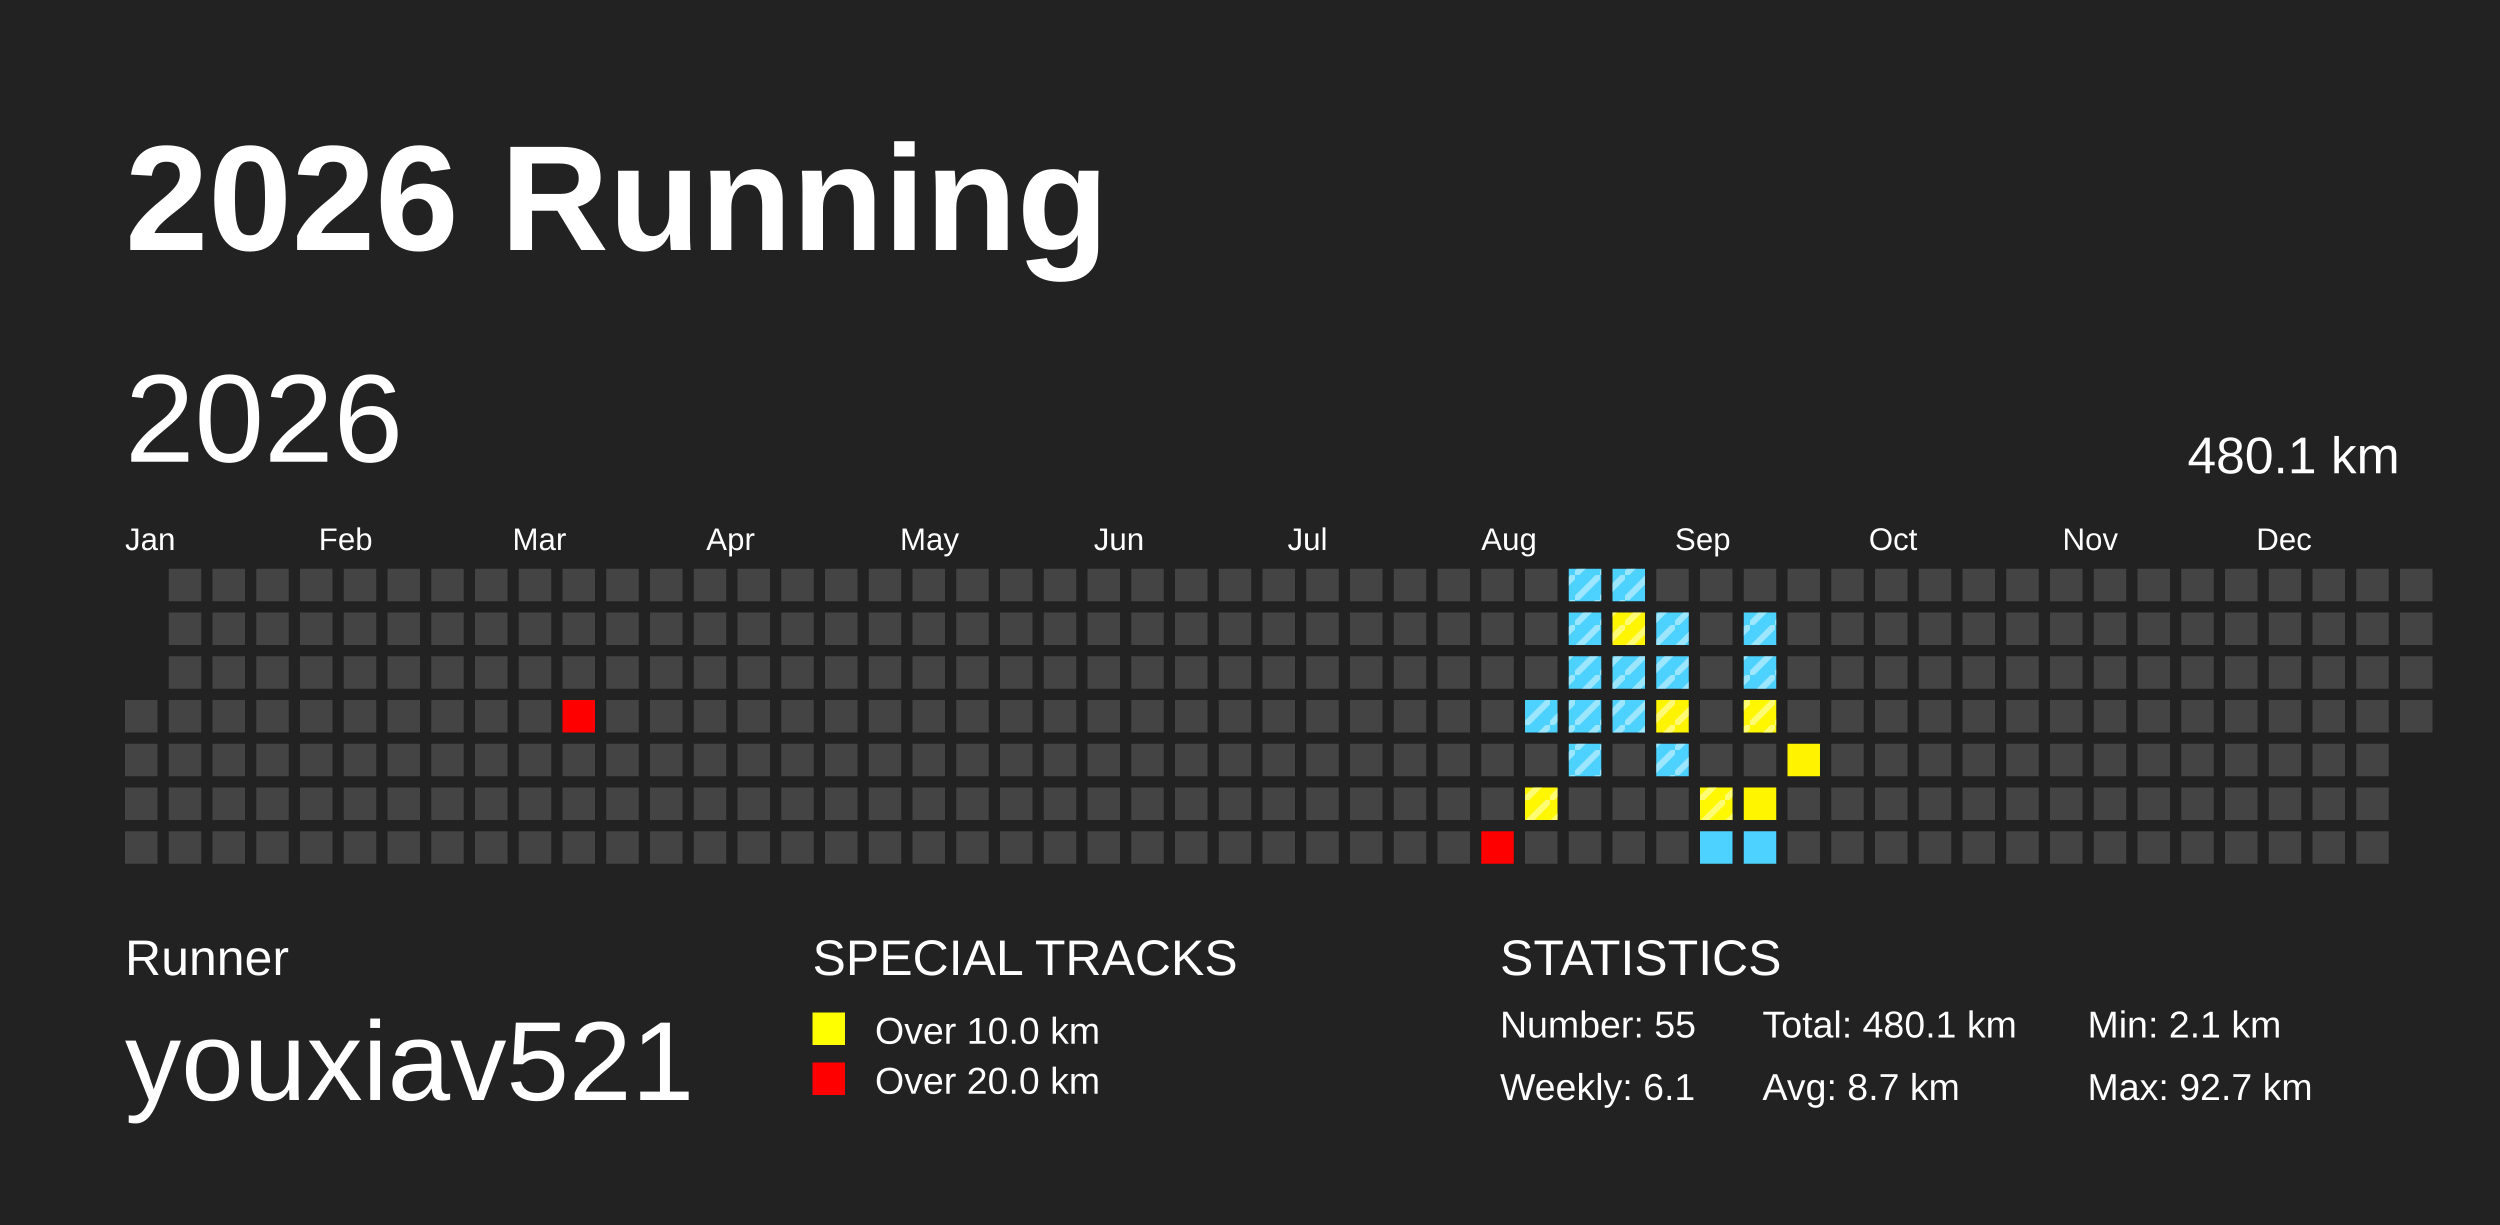
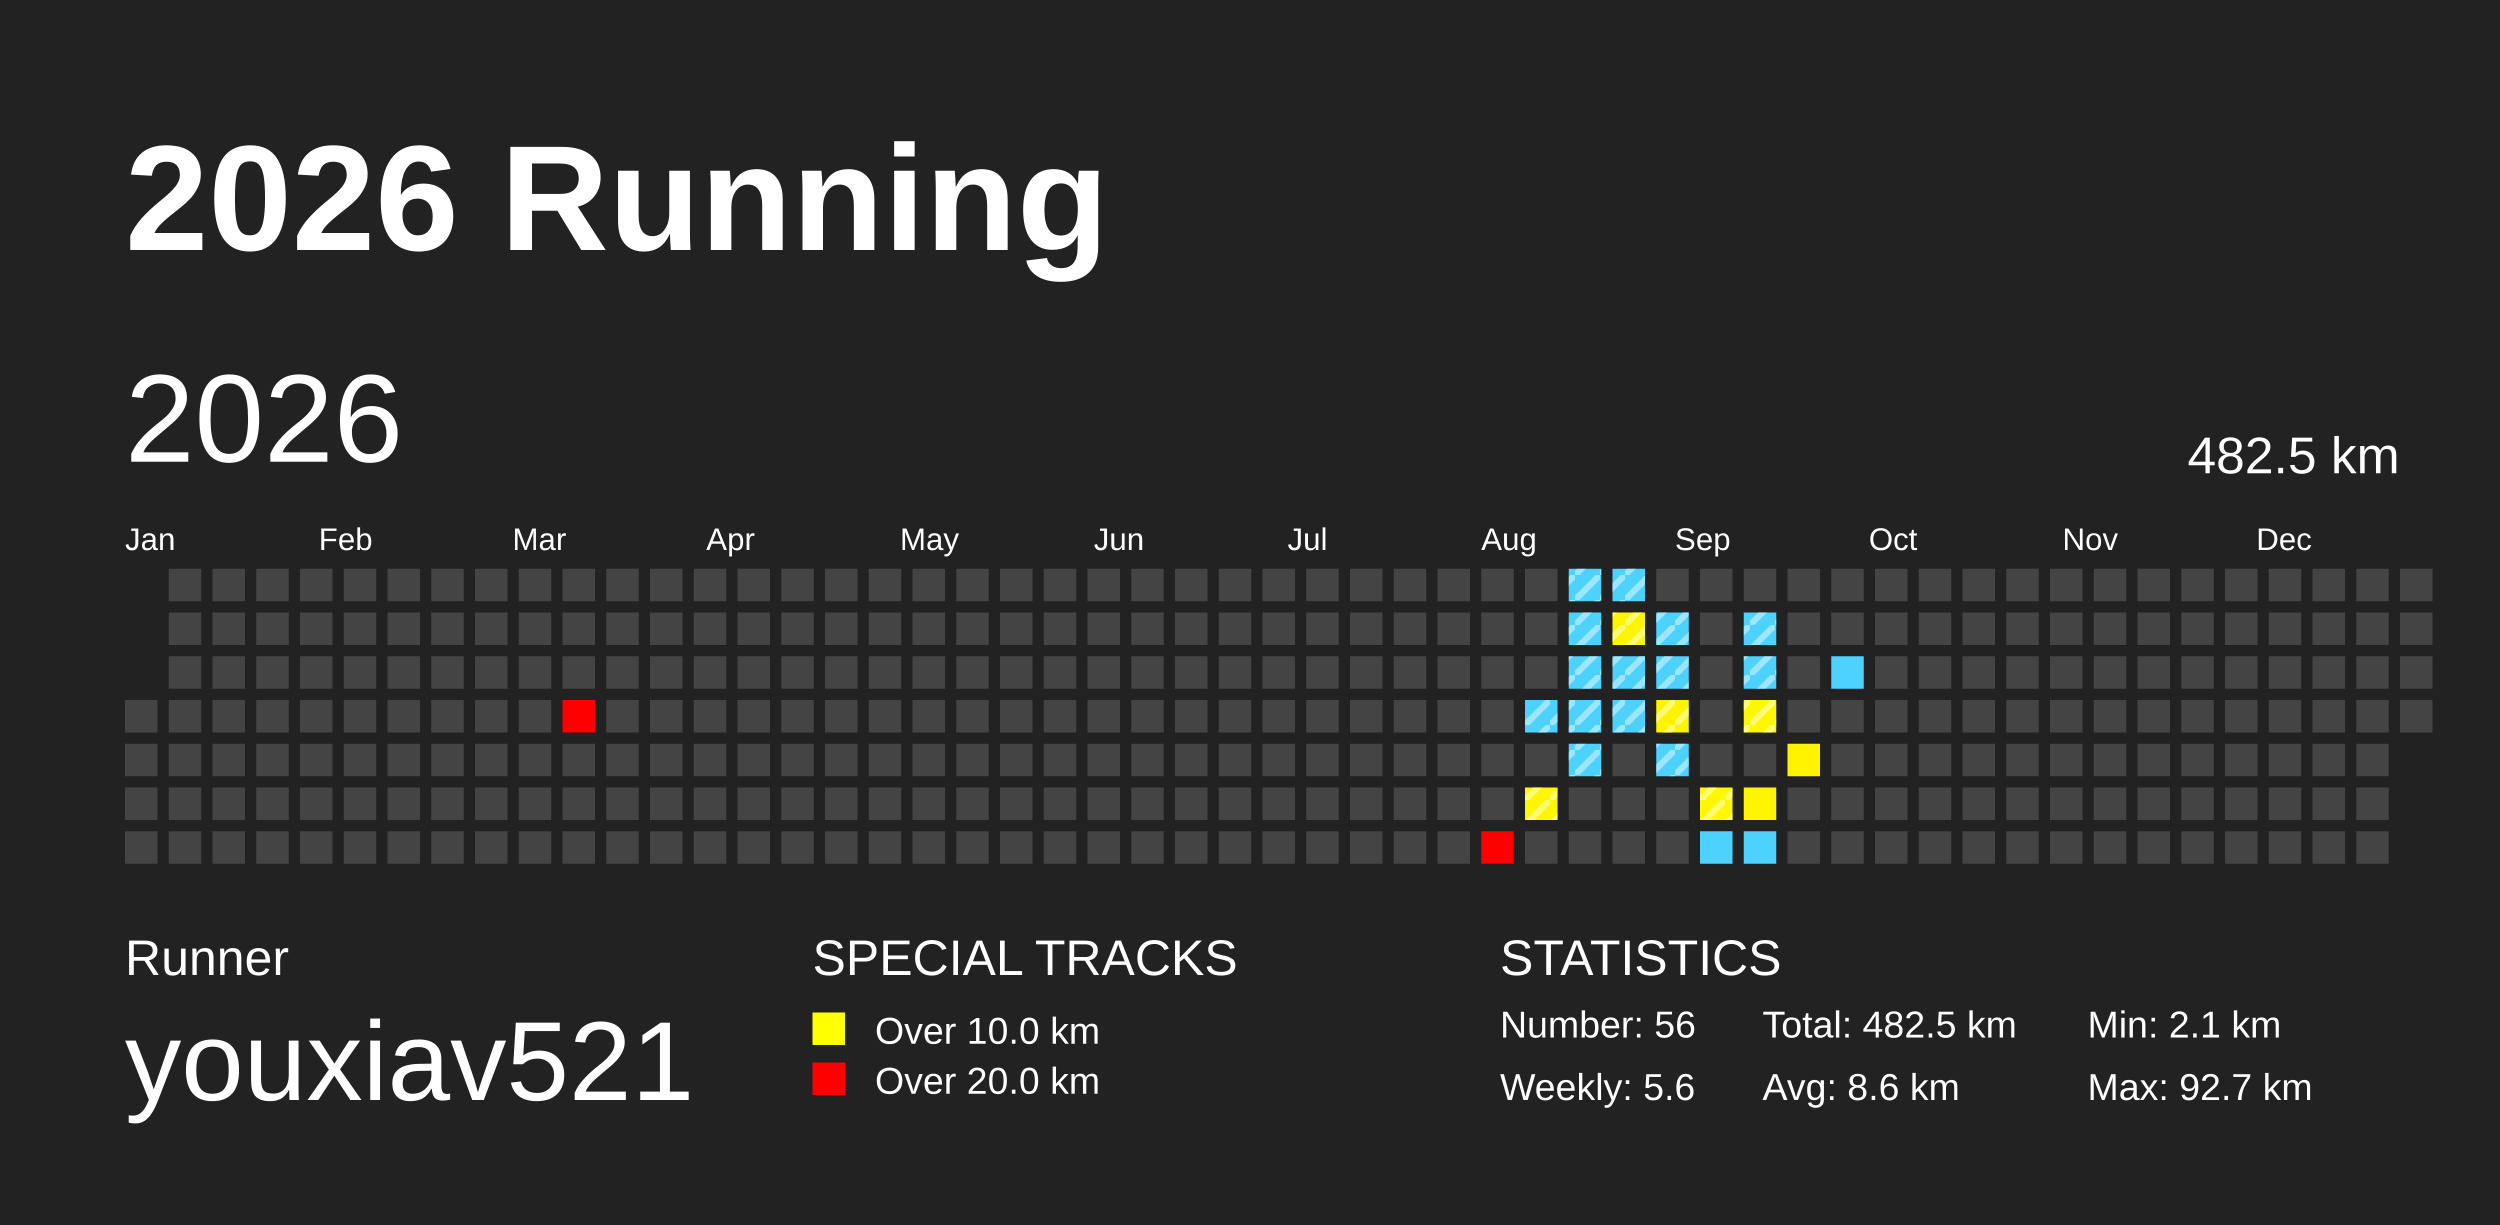
<svg xmlns="http://www.w3.org/2000/svg" baseProfile="full" height="98mm" version="1.1" viewBox="0,0,200,98" width="200mm">
  <defs>
    <pattern height="2" id="indoor-stripe" patternUnits="userSpaceOnUse" width="2">
      <line stroke="white" stroke-opacity="0.45" stroke-width="0.5" x1="0" x2="2" y1="2" y2="0" />
    </pattern>
  </defs>
  <rect fill="#222222" height="98" width="200" x="0" y="0" />
  <text fill="#FFFFFF" style="font-size:12px; font-family:Arial; font-weight:bold;" x="10" y="20">2026 Running</text>
  <text fill="#FFFFFF" style="font-size:4px; font-family:Arial" x="10" y="78">Runner</text>
  <text fill="#FFFFFF" style="font-size:9px; font-family:Arial" x="10" y="88">youxiav521</text>
  <text fill="#FFFFFF" style="font-size:4px; font-family:Arial" x="65" y="78">SPECIAL TRACKS</text>
  <rect fill="yellow" height="2.6" width="2.6" x="65" y="81" />
  <text fill="#FFFFFF" style="font-size:3px; font-family:Arial" x="70" y="83.5">Over 10.0 km</text>
  <rect fill="red" height="2.6" width="2.6" x="65" y="85" />
  <text fill="#FFFFFF" style="font-size:3px; font-family:Arial" x="70" y="87.5">Over 20.0 km</text>
  <text fill="#FFFFFF" style="font-size:4px; font-family:Arial" x="120" y="78">STATISTICS</text>
-   <text fill="#FFFFFF" style="font-size:3px; font-family:Arial" x="120" y="83">Number: 55</text>
-   <text fill="#FFFFFF" style="font-size:3px; font-family:Arial" x="120" y="88">Weekly: 6.1</text>
-   <text fill="#FFFFFF" style="font-size:3px; font-family:Arial" x="141" y="83">Total: 480.1 km</text>
-   <text fill="#FFFFFF" style="font-size:3px; font-family:Arial" x="141" y="88">Avg: 8.7 km</text>
+   <text fill="#FFFFFF" style="font-size:3px; font-family:Arial" x="120" y="83">Number: 56</text>
+   <text fill="#FFFFFF" style="font-size:3px; font-family:Arial" x="120" y="88">Weekly: 5.6</text>
+   <text fill="#FFFFFF" style="font-size:3px; font-family:Arial" x="141" y="83">Total: 482.5 km</text>
+   <text fill="#FFFFFF" style="font-size:3px; font-family:Arial" x="141" y="88">Avg: 8.6 km</text>
  <text fill="#FFFFFF" style="font-size:3px; font-family:Arial" x="167" y="83">Min: 2.1 km</text>
  <text fill="#FFFFFF" style="font-size:3px; font-family:Arial" x="167" y="88">Max: 92.7 km</text>
  <text dominant-baseline="hanging" fill="#FFFFFF" style="font-size:10.0px; font-family:Arial;" x="10" y="30">2026</text>
-   <text dominant-baseline="hanging" fill="#FFFFFF" style="font-size:4.125px; font-family:Arial;" x="175" y="35">480.1 km</text>
+   <text dominant-baseline="hanging" fill="#FFFFFF" style="font-size:4.125px; font-family:Arial;" x="175" y="35">482.5 km</text>
  <text fill="#FFFFFF" style="font-size:2.5px; font-family:Arial" x="10.0" y="44">Jan</text>
  <text fill="#FFFFFF" style="font-size:2.5px; font-family:Arial" x="25.5" y="44">Feb</text>
  <text fill="#FFFFFF" style="font-size:2.5px; font-family:Arial" x="41.0" y="44">Mar</text>
  <text fill="#FFFFFF" style="font-size:2.5px; font-family:Arial" x="56.5" y="44">Apr</text>
  <text fill="#FFFFFF" style="font-size:2.5px; font-family:Arial" x="72.0" y="44">May</text>
  <text fill="#FFFFFF" style="font-size:2.5px; font-family:Arial" x="87.5" y="44">Jun</text>
  <text fill="#FFFFFF" style="font-size:2.5px; font-family:Arial" x="103.0" y="44">Jul</text>
  <text fill="#FFFFFF" style="font-size:2.5px; font-family:Arial" x="118.5" y="44">Aug</text>
  <text fill="#FFFFFF" style="font-size:2.5px; font-family:Arial" x="134.0" y="44">Sep</text>
  <text fill="#FFFFFF" style="font-size:2.5px; font-family:Arial" x="149.5" y="44">Oct</text>
  <text fill="#FFFFFF" style="font-size:2.5px; font-family:Arial" x="165.0" y="44">Nov</text>
  <text fill="#FFFFFF" style="font-size:2.5px; font-family:Arial" x="180.5" y="44">Dec</text>
  <rect fill="#444444" height="2.6" width="2.6" x="10.0" y="56.0" />
  <rect fill="#444444" height="2.6" width="2.6" x="10.0" y="59.5" />
  <rect fill="#444444" height="2.6" width="2.6" x="10.0" y="63.0" />
  <rect fill="#444444" height="2.6" width="2.6" x="10.0" y="66.5" />
  <rect fill="#444444" height="2.6" width="2.6" x="13.5" y="45.5" />
  <rect fill="#444444" height="2.6" width="2.6" x="13.5" y="49.0" />
  <rect fill="#444444" height="2.6" width="2.6" x="13.5" y="52.5" />
  <rect fill="#444444" height="2.6" width="2.6" x="13.5" y="56.0" />
  <rect fill="#444444" height="2.6" width="2.6" x="13.5" y="59.5" />
  <rect fill="#444444" height="2.6" width="2.6" x="13.5" y="63.0" />
  <rect fill="#444444" height="2.6" width="2.6" x="13.5" y="66.5" />
  <rect fill="#444444" height="2.6" width="2.6" x="17.0" y="45.5" />
  <rect fill="#444444" height="2.6" width="2.6" x="17.0" y="49.0" />
  <rect fill="#444444" height="2.6" width="2.6" x="17.0" y="52.5" />
  <rect fill="#444444" height="2.6" width="2.6" x="17.0" y="56.0" />
  <rect fill="#444444" height="2.6" width="2.6" x="17.0" y="59.5" />
  <rect fill="#444444" height="2.6" width="2.6" x="17.0" y="63.0" />
  <rect fill="#444444" height="2.6" width="2.6" x="17.0" y="66.5" />
  <rect fill="#444444" height="2.6" width="2.6" x="20.5" y="45.5" />
  <rect fill="#444444" height="2.6" width="2.6" x="20.5" y="49.0" />
  <rect fill="#444444" height="2.6" width="2.6" x="20.5" y="52.5" />
  <rect fill="#444444" height="2.6" width="2.6" x="20.5" y="56.0" />
  <rect fill="#444444" height="2.6" width="2.6" x="20.5" y="59.5" />
  <rect fill="#444444" height="2.6" width="2.6" x="20.5" y="63.0" />
  <rect fill="#444444" height="2.6" width="2.6" x="20.5" y="66.5" />
  <rect fill="#444444" height="2.6" width="2.6" x="24.0" y="45.5" />
  <rect fill="#444444" height="2.6" width="2.6" x="24.0" y="49.0" />
  <rect fill="#444444" height="2.6" width="2.6" x="24.0" y="52.5" />
  <rect fill="#444444" height="2.6" width="2.6" x="24.0" y="56.0" />
  <rect fill="#444444" height="2.6" width="2.6" x="24.0" y="59.5" />
  <rect fill="#444444" height="2.6" width="2.6" x="24.0" y="63.0" />
  <rect fill="#444444" height="2.6" width="2.6" x="24.0" y="66.5" />
  <rect fill="#444444" height="2.6" width="2.6" x="27.5" y="45.5" />
  <rect fill="#444444" height="2.6" width="2.6" x="27.5" y="49.0" />
  <rect fill="#444444" height="2.6" width="2.6" x="27.5" y="52.5" />
  <rect fill="#444444" height="2.6" width="2.6" x="27.5" y="56.0" />
  <rect fill="#444444" height="2.6" width="2.6" x="27.5" y="59.5" />
  <rect fill="#444444" height="2.6" width="2.6" x="27.5" y="63.0" />
  <rect fill="#444444" height="2.6" width="2.6" x="27.5" y="66.5" />
  <rect fill="#444444" height="2.6" width="2.6" x="31.0" y="45.5" />
  <rect fill="#444444" height="2.6" width="2.6" x="31.0" y="49.0" />
  <rect fill="#444444" height="2.6" width="2.6" x="31.0" y="52.5" />
  <rect fill="#444444" height="2.6" width="2.6" x="31.0" y="56.0" />
  <rect fill="#444444" height="2.6" width="2.6" x="31.0" y="59.5" />
  <rect fill="#444444" height="2.6" width="2.6" x="31.0" y="63.0" />
  <rect fill="#444444" height="2.6" width="2.6" x="31.0" y="66.5" />
  <rect fill="#444444" height="2.6" width="2.6" x="34.5" y="45.5" />
  <rect fill="#444444" height="2.6" width="2.6" x="34.5" y="49.0" />
  <rect fill="#444444" height="2.6" width="2.6" x="34.5" y="52.5" />
  <rect fill="#444444" height="2.6" width="2.6" x="34.5" y="56.0" />
  <rect fill="#444444" height="2.6" width="2.6" x="34.5" y="59.5" />
  <rect fill="#444444" height="2.6" width="2.6" x="34.5" y="63.0" />
  <rect fill="#444444" height="2.6" width="2.6" x="34.5" y="66.5" />
  <rect fill="#444444" height="2.6" width="2.6" x="38.0" y="45.5" />
  <rect fill="#444444" height="2.6" width="2.6" x="38.0" y="49.0" />
  <rect fill="#444444" height="2.6" width="2.6" x="38.0" y="52.5" />
  <rect fill="#444444" height="2.6" width="2.6" x="38.0" y="56.0" />
  <rect fill="#444444" height="2.6" width="2.6" x="38.0" y="59.5" />
  <rect fill="#444444" height="2.6" width="2.6" x="38.0" y="63.0" />
  <rect fill="#444444" height="2.6" width="2.6" x="38.0" y="66.5" />
  <rect fill="#444444" height="2.6" width="2.6" x="41.5" y="45.5" />
  <rect fill="#444444" height="2.6" width="2.6" x="41.5" y="49.0" />
  <rect fill="#444444" height="2.6" width="2.6" x="41.5" y="52.5" />
  <rect fill="#444444" height="2.6" width="2.6" x="41.5" y="56.0" />
  <rect fill="#444444" height="2.6" width="2.6" x="41.5" y="59.5" />
  <rect fill="#444444" height="2.6" width="2.6" x="41.5" y="63.0" />
  <rect fill="#444444" height="2.6" width="2.6" x="41.5" y="66.5" />
  <rect fill="#444444" height="2.6" width="2.6" x="45.0" y="45.5" />
  <rect fill="#444444" height="2.6" width="2.6" x="45.0" y="49.0" />
  <rect fill="#444444" height="2.6" width="2.6" x="45.0" y="52.5" />
  <rect fill="red" height="2.6" width="2.6" x="45.0" y="56.0" />
  <rect fill="#444444" height="2.6" width="2.6" x="45.0" y="59.5" />
  <rect fill="#444444" height="2.6" width="2.6" x="45.0" y="63.0" />
  <rect fill="#444444" height="2.6" width="2.6" x="45.0" y="66.5" />
  <rect fill="#444444" height="2.6" width="2.6" x="48.5" y="45.5" />
  <rect fill="#444444" height="2.6" width="2.6" x="48.5" y="49.0" />
  <rect fill="#444444" height="2.6" width="2.6" x="48.5" y="52.5" />
  <rect fill="#444444" height="2.6" width="2.6" x="48.5" y="56.0" />
  <rect fill="#444444" height="2.6" width="2.6" x="48.5" y="59.5" />
  <rect fill="#444444" height="2.6" width="2.6" x="48.5" y="63.0" />
  <rect fill="#444444" height="2.6" width="2.6" x="48.5" y="66.5" />
  <rect fill="#444444" height="2.6" width="2.6" x="52.0" y="45.5" />
  <rect fill="#444444" height="2.6" width="2.6" x="52.0" y="49.0" />
  <rect fill="#444444" height="2.6" width="2.6" x="52.0" y="52.5" />
  <rect fill="#444444" height="2.6" width="2.6" x="52.0" y="56.0" />
  <rect fill="#444444" height="2.6" width="2.6" x="52.0" y="59.5" />
  <rect fill="#444444" height="2.6" width="2.6" x="52.0" y="63.0" />
  <rect fill="#444444" height="2.6" width="2.6" x="52.0" y="66.5" />
  <rect fill="#444444" height="2.6" width="2.6" x="55.5" y="45.5" />
  <rect fill="#444444" height="2.6" width="2.6" x="55.5" y="49.0" />
  <rect fill="#444444" height="2.6" width="2.6" x="55.5" y="52.5" />
  <rect fill="#444444" height="2.6" width="2.6" x="55.5" y="56.0" />
  <rect fill="#444444" height="2.6" width="2.6" x="55.5" y="59.5" />
  <rect fill="#444444" height="2.6" width="2.6" x="55.5" y="63.0" />
  <rect fill="#444444" height="2.6" width="2.6" x="55.5" y="66.5" />
  <rect fill="#444444" height="2.6" width="2.6" x="59.0" y="45.5" />
  <rect fill="#444444" height="2.6" width="2.6" x="59.0" y="49.0" />
  <rect fill="#444444" height="2.6" width="2.6" x="59.0" y="52.5" />
  <rect fill="#444444" height="2.6" width="2.6" x="59.0" y="56.0" />
  <rect fill="#444444" height="2.6" width="2.6" x="59.0" y="59.5" />
  <rect fill="#444444" height="2.6" width="2.6" x="59.0" y="63.0" />
  <rect fill="#444444" height="2.6" width="2.6" x="59.0" y="66.5" />
  <rect fill="#444444" height="2.6" width="2.6" x="62.5" y="45.5" />
  <rect fill="#444444" height="2.6" width="2.6" x="62.5" y="49.0" />
  <rect fill="#444444" height="2.6" width="2.6" x="62.5" y="52.5" />
  <rect fill="#444444" height="2.6" width="2.6" x="62.5" y="56.0" />
  <rect fill="#444444" height="2.6" width="2.6" x="62.5" y="59.5" />
  <rect fill="#444444" height="2.6" width="2.6" x="62.5" y="63.0" />
  <rect fill="#444444" height="2.6" width="2.6" x="62.5" y="66.5" />
  <rect fill="#444444" height="2.6" width="2.6" x="66.0" y="45.5" />
  <rect fill="#444444" height="2.6" width="2.6" x="66.0" y="49.0" />
  <rect fill="#444444" height="2.6" width="2.6" x="66.0" y="52.5" />
  <rect fill="#444444" height="2.6" width="2.6" x="66.0" y="56.0" />
  <rect fill="#444444" height="2.6" width="2.6" x="66.0" y="59.5" />
  <rect fill="#444444" height="2.6" width="2.6" x="66.0" y="63.0" />
  <rect fill="#444444" height="2.6" width="2.6" x="66.0" y="66.5" />
  <rect fill="#444444" height="2.6" width="2.6" x="69.5" y="45.5" />
  <rect fill="#444444" height="2.6" width="2.6" x="69.5" y="49.0" />
  <rect fill="#444444" height="2.6" width="2.6" x="69.5" y="52.5" />
  <rect fill="#444444" height="2.6" width="2.6" x="69.5" y="56.0" />
  <rect fill="#444444" height="2.6" width="2.6" x="69.5" y="59.5" />
  <rect fill="#444444" height="2.6" width="2.6" x="69.5" y="63.0" />
  <rect fill="#444444" height="2.6" width="2.6" x="69.5" y="66.5" />
  <rect fill="#444444" height="2.6" width="2.6" x="73.0" y="45.5" />
  <rect fill="#444444" height="2.6" width="2.6" x="73.0" y="49.0" />
  <rect fill="#444444" height="2.6" width="2.6" x="73.0" y="52.5" />
  <rect fill="#444444" height="2.6" width="2.6" x="73.0" y="56.0" />
  <rect fill="#444444" height="2.6" width="2.6" x="73.0" y="59.5" />
  <rect fill="#444444" height="2.6" width="2.6" x="73.0" y="63.0" />
  <rect fill="#444444" height="2.6" width="2.6" x="73.0" y="66.5" />
  <rect fill="#444444" height="2.6" width="2.6" x="76.5" y="45.5" />
  <rect fill="#444444" height="2.6" width="2.6" x="76.5" y="49.0" />
  <rect fill="#444444" height="2.6" width="2.6" x="76.5" y="52.5" />
  <rect fill="#444444" height="2.6" width="2.6" x="76.5" y="56.0" />
  <rect fill="#444444" height="2.6" width="2.6" x="76.5" y="59.5" />
  <rect fill="#444444" height="2.6" width="2.6" x="76.5" y="63.0" />
  <rect fill="#444444" height="2.6" width="2.6" x="76.5" y="66.5" />
  <rect fill="#444444" height="2.6" width="2.6" x="80.0" y="45.5" />
  <rect fill="#444444" height="2.6" width="2.6" x="80.0" y="49.0" />
  <rect fill="#444444" height="2.6" width="2.6" x="80.0" y="52.5" />
  <rect fill="#444444" height="2.6" width="2.6" x="80.0" y="56.0" />
  <rect fill="#444444" height="2.6" width="2.6" x="80.0" y="59.5" />
  <rect fill="#444444" height="2.6" width="2.6" x="80.0" y="63.0" />
  <rect fill="#444444" height="2.6" width="2.6" x="80.0" y="66.5" />
  <rect fill="#444444" height="2.6" width="2.6" x="83.5" y="45.5" />
  <rect fill="#444444" height="2.6" width="2.6" x="83.5" y="49.0" />
  <rect fill="#444444" height="2.6" width="2.6" x="83.5" y="52.5" />
  <rect fill="#444444" height="2.6" width="2.6" x="83.5" y="56.0" />
  <rect fill="#444444" height="2.6" width="2.6" x="83.5" y="59.5" />
  <rect fill="#444444" height="2.6" width="2.6" x="83.5" y="63.0" />
  <rect fill="#444444" height="2.6" width="2.6" x="83.5" y="66.5" />
  <rect fill="#444444" height="2.6" width="2.6" x="87.0" y="45.5" />
  <rect fill="#444444" height="2.6" width="2.6" x="87.0" y="49.0" />
  <rect fill="#444444" height="2.6" width="2.6" x="87.0" y="52.5" />
  <rect fill="#444444" height="2.6" width="2.6" x="87.0" y="56.0" />
  <rect fill="#444444" height="2.6" width="2.6" x="87.0" y="59.5" />
  <rect fill="#444444" height="2.6" width="2.6" x="87.0" y="63.0" />
  <rect fill="#444444" height="2.6" width="2.6" x="87.0" y="66.5" />
  <rect fill="#444444" height="2.6" width="2.6" x="90.5" y="45.5" />
  <rect fill="#444444" height="2.6" width="2.6" x="90.5" y="49.0" />
  <rect fill="#444444" height="2.6" width="2.6" x="90.5" y="52.5" />
  <rect fill="#444444" height="2.6" width="2.6" x="90.5" y="56.0" />
  <rect fill="#444444" height="2.6" width="2.6" x="90.5" y="59.5" />
  <rect fill="#444444" height="2.6" width="2.6" x="90.5" y="63.0" />
  <rect fill="#444444" height="2.6" width="2.6" x="90.5" y="66.5" />
  <rect fill="#444444" height="2.6" width="2.6" x="94.0" y="45.5" />
  <rect fill="#444444" height="2.6" width="2.6" x="94.0" y="49.0" />
  <rect fill="#444444" height="2.6" width="2.6" x="94.0" y="52.5" />
  <rect fill="#444444" height="2.6" width="2.6" x="94.0" y="56.0" />
  <rect fill="#444444" height="2.6" width="2.6" x="94.0" y="59.5" />
  <rect fill="#444444" height="2.6" width="2.6" x="94.0" y="63.0" />
  <rect fill="#444444" height="2.6" width="2.6" x="94.0" y="66.5" />
  <rect fill="#444444" height="2.6" width="2.6" x="97.5" y="45.5" />
  <rect fill="#444444" height="2.6" width="2.6" x="97.5" y="49.0" />
  <rect fill="#444444" height="2.6" width="2.6" x="97.5" y="52.5" />
  <rect fill="#444444" height="2.6" width="2.6" x="97.5" y="56.0" />
  <rect fill="#444444" height="2.6" width="2.6" x="97.5" y="59.5" />
  <rect fill="#444444" height="2.6" width="2.6" x="97.5" y="63.0" />
  <rect fill="#444444" height="2.6" width="2.6" x="97.5" y="66.5" />
  <rect fill="#444444" height="2.6" width="2.6" x="101.0" y="45.5" />
  <rect fill="#444444" height="2.6" width="2.6" x="101.0" y="49.0" />
  <rect fill="#444444" height="2.6" width="2.6" x="101.0" y="52.5" />
  <rect fill="#444444" height="2.6" width="2.6" x="101.0" y="56.0" />
  <rect fill="#444444" height="2.6" width="2.6" x="101.0" y="59.5" />
  <rect fill="#444444" height="2.6" width="2.6" x="101.0" y="63.0" />
  <rect fill="#444444" height="2.6" width="2.6" x="101.0" y="66.5" />
  <rect fill="#444444" height="2.6" width="2.6" x="104.5" y="45.5" />
  <rect fill="#444444" height="2.6" width="2.6" x="104.5" y="49.0" />
  <rect fill="#444444" height="2.6" width="2.6" x="104.5" y="52.5" />
  <rect fill="#444444" height="2.6" width="2.6" x="104.5" y="56.0" />
  <rect fill="#444444" height="2.6" width="2.6" x="104.5" y="59.5" />
  <rect fill="#444444" height="2.6" width="2.6" x="104.5" y="63.0" />
  <rect fill="#444444" height="2.6" width="2.6" x="104.5" y="66.5" />
  <rect fill="#444444" height="2.6" width="2.6" x="108.0" y="45.5" />
  <rect fill="#444444" height="2.6" width="2.6" x="108.0" y="49.0" />
  <rect fill="#444444" height="2.6" width="2.6" x="108.0" y="52.5" />
  <rect fill="#444444" height="2.6" width="2.6" x="108.0" y="56.0" />
  <rect fill="#444444" height="2.6" width="2.6" x="108.0" y="59.5" />
  <rect fill="#444444" height="2.6" width="2.6" x="108.0" y="63.0" />
  <rect fill="#444444" height="2.6" width="2.6" x="108.0" y="66.5" />
  <rect fill="#444444" height="2.6" width="2.6" x="111.5" y="45.5" />
  <rect fill="#444444" height="2.6" width="2.6" x="111.5" y="49.0" />
  <rect fill="#444444" height="2.6" width="2.6" x="111.5" y="52.5" />
  <rect fill="#444444" height="2.6" width="2.6" x="111.5" y="56.0" />
  <rect fill="#444444" height="2.6" width="2.6" x="111.5" y="59.5" />
  <rect fill="#444444" height="2.6" width="2.6" x="111.5" y="63.0" />
  <rect fill="#444444" height="2.6" width="2.6" x="111.5" y="66.5" />
  <rect fill="#444444" height="2.6" width="2.6" x="115.0" y="45.5" />
  <rect fill="#444444" height="2.6" width="2.6" x="115.0" y="49.0" />
  <rect fill="#444444" height="2.6" width="2.6" x="115.0" y="52.5" />
  <rect fill="#444444" height="2.6" width="2.6" x="115.0" y="56.0" />
  <rect fill="#444444" height="2.6" width="2.6" x="115.0" y="59.5" />
  <rect fill="#444444" height="2.6" width="2.6" x="115.0" y="63.0" />
  <rect fill="#444444" height="2.6" width="2.6" x="115.0" y="66.5" />
  <rect fill="#444444" height="2.6" width="2.6" x="118.5" y="45.5" />
  <rect fill="#444444" height="2.6" width="2.6" x="118.5" y="49.0" />
  <rect fill="#444444" height="2.6" width="2.6" x="118.5" y="52.5" />
  <rect fill="#444444" height="2.6" width="2.6" x="118.5" y="56.0" />
  <rect fill="#444444" height="2.6" width="2.6" x="118.5" y="59.5" />
  <rect fill="#444444" height="2.6" width="2.6" x="118.5" y="63.0" />
  <rect fill="red" height="2.6" width="2.6" x="118.5" y="66.5" />
  <rect fill="#444444" height="2.6" width="2.6" x="122.0" y="45.5" />
  <rect fill="#444444" height="2.6" width="2.6" x="122.0" y="49.0" />
  <rect fill="#444444" height="2.6" width="2.6" x="122.0" y="52.5" />
  <rect fill="#4dd2ff" height="2.6" width="2.6" x="122.0" y="56.0" />
  <rect fill="url(#indoor-stripe)" height="2.6" style="pointer-events: none;" width="2.6" x="122.0" y="56.0" />
  <rect fill="#444444" height="2.6" width="2.6" x="122.0" y="59.5" />
  <rect fill="#fff700" height="2.6" width="2.6" x="122.0" y="63.0" />
  <rect fill="url(#indoor-stripe)" height="2.6" style="pointer-events: none;" width="2.6" x="122.0" y="63.0" />
  <rect fill="#444444" height="2.6" width="2.6" x="122.0" y="66.5" />
  <rect fill="#4dd2ff" height="2.6" width="2.6" x="125.5" y="45.5" />
  <rect fill="url(#indoor-stripe)" height="2.6" style="pointer-events: none;" width="2.6" x="125.5" y="45.5" />
  <rect fill="#4dd2ff" height="2.6" width="2.6" x="125.5" y="49.0" />
  <rect fill="url(#indoor-stripe)" height="2.6" style="pointer-events: none;" width="2.6" x="125.5" y="49.0" />
  <rect fill="#4dd2ff" height="2.6" width="2.6" x="125.5" y="52.5" />
  <rect fill="url(#indoor-stripe)" height="2.6" style="pointer-events: none;" width="2.6" x="125.5" y="52.5" />
  <rect fill="#4dd2ff" height="2.6" width="2.6" x="125.5" y="56.0" />
  <rect fill="url(#indoor-stripe)" height="2.6" style="pointer-events: none;" width="2.6" x="125.5" y="56.0" />
  <rect fill="#4dd2ff" height="2.6" width="2.6" x="125.5" y="59.5" />
  <rect fill="url(#indoor-stripe)" height="2.6" style="pointer-events: none;" width="2.6" x="125.5" y="59.5" />
  <rect fill="#444444" height="2.6" width="2.6" x="125.5" y="63.0" />
  <rect fill="#444444" height="2.6" width="2.6" x="125.5" y="66.5" />
  <rect fill="#4dd2ff" height="2.6" width="2.6" x="129.0" y="45.5" />
  <rect fill="url(#indoor-stripe)" height="2.6" style="pointer-events: none;" width="2.6" x="129.0" y="45.5" />
  <rect fill="#fff500" height="2.6" width="2.6" x="129.0" y="49.0" />
  <rect fill="url(#indoor-stripe)" height="2.6" style="pointer-events: none;" width="2.6" x="129.0" y="49.0" />
  <rect fill="#4dd2ff" height="2.6" width="2.6" x="129.0" y="52.5" />
  <rect fill="url(#indoor-stripe)" height="2.6" style="pointer-events: none;" width="2.6" x="129.0" y="52.5" />
  <rect fill="#4dd2ff" height="2.6" width="2.6" x="129.0" y="56.0" />
  <rect fill="url(#indoor-stripe)" height="2.6" style="pointer-events: none;" width="2.6" x="129.0" y="56.0" />
  <rect fill="#444444" height="2.6" width="2.6" x="129.0" y="59.5" />
  <rect fill="#444444" height="2.6" width="2.6" x="129.0" y="63.0" />
  <rect fill="#444444" height="2.6" width="2.6" x="129.0" y="66.5" />
  <rect fill="#444444" height="2.6" width="2.6" x="132.5" y="45.5" />
  <rect fill="#4dd2ff" height="2.6" width="2.6" x="132.5" y="49.0" />
  <rect fill="url(#indoor-stripe)" height="2.6" style="pointer-events: none;" width="2.6" x="132.5" y="49.0" />
  <rect fill="#4dd2ff" height="2.6" width="2.6" x="132.5" y="52.5" />
  <rect fill="url(#indoor-stripe)" height="2.6" style="pointer-events: none;" width="2.6" x="132.5" y="52.5" />
  <rect fill="#fff400" height="2.6" width="2.6" x="132.5" y="56.0" />
  <rect fill="url(#indoor-stripe)" height="2.6" style="pointer-events: none;" width="2.6" x="132.5" y="56.0" />
  <rect fill="#4dd2ff" height="2.6" width="2.6" x="132.5" y="59.5" />
  <rect fill="url(#indoor-stripe)" height="2.6" style="pointer-events: none;" width="2.6" x="132.5" y="59.5" />
  <rect fill="#444444" height="2.6" width="2.6" x="132.5" y="63.0" />
  <rect fill="#444444" height="2.6" width="2.6" x="132.5" y="66.5" />
  <rect fill="#444444" height="2.6" width="2.6" x="136.0" y="45.5" />
  <rect fill="#444444" height="2.6" width="2.6" x="136.0" y="49.0" />
  <rect fill="#444444" height="2.6" width="2.6" x="136.0" y="52.5" />
  <rect fill="#444444" height="2.6" width="2.6" x="136.0" y="56.0" />
  <rect fill="#444444" height="2.6" width="2.6" x="136.0" y="59.5" />
  <rect fill="#fff800" height="2.6" width="2.6" x="136.0" y="63.0" />
  <rect fill="url(#indoor-stripe)" height="2.6" style="pointer-events: none;" width="2.6" x="136.0" y="63.0" />
  <rect fill="#4dd2ff" height="2.6" width="2.6" x="136.0" y="66.5" />
  <rect fill="#444444" height="2.6" width="2.6" x="139.5" y="45.5" />
  <rect fill="#4dd2ff" height="2.6" width="2.6" x="139.5" y="49.0" />
  <rect fill="url(#indoor-stripe)" height="2.6" style="pointer-events: none;" width="2.6" x="139.5" y="49.0" />
  <rect fill="#4dd2ff" height="2.6" width="2.6" x="139.5" y="52.5" />
  <rect fill="url(#indoor-stripe)" height="2.6" style="pointer-events: none;" width="2.6" x="139.5" y="52.5" />
  <rect fill="#fff700" height="2.6" width="2.6" x="139.5" y="56.0" />
  <rect fill="url(#indoor-stripe)" height="2.6" style="pointer-events: none;" width="2.6" x="139.5" y="56.0" />
  <rect fill="#444444" height="2.6" width="2.6" x="139.5" y="59.5" />
  <rect fill="#fff500" height="2.6" width="2.6" x="139.5" y="63.0" />
  <rect fill="#4dd2ff" height="2.6" width="2.6" x="139.5" y="66.5" />
  <rect fill="#444444" height="2.6" width="2.6" x="143.0" y="45.5" />
  <rect fill="#444444" height="2.6" width="2.6" x="143.0" y="49.0" />
  <rect fill="#444444" height="2.6" width="2.6" x="143.0" y="52.5" />
  <rect fill="#444444" height="2.6" width="2.6" x="143.0" y="56.0" />
  <rect fill="#fff300" height="2.6" width="2.6" x="143.0" y="59.5" />
  <rect fill="#444444" height="2.6" width="2.6" x="143.0" y="63.0" />
  <rect fill="#444444" height="2.6" width="2.6" x="143.0" y="66.5" />
  <rect fill="#444444" height="2.6" width="2.6" x="146.5" y="45.5" />
  <rect fill="#444444" height="2.6" width="2.6" x="146.5" y="49.0" />
-   <rect fill="#444444" height="2.6" width="2.6" x="146.5" y="52.5" />
+   <rect fill="#4dd2ff" height="2.6" width="2.6" x="146.5" y="52.5" />
  <rect fill="#444444" height="2.6" width="2.6" x="146.5" y="56.0" />
  <rect fill="#444444" height="2.6" width="2.6" x="146.5" y="59.5" />
  <rect fill="#444444" height="2.6" width="2.6" x="146.5" y="63.0" />
  <rect fill="#444444" height="2.6" width="2.6" x="146.5" y="66.5" />
  <rect fill="#444444" height="2.6" width="2.6" x="150.0" y="45.5" />
  <rect fill="#444444" height="2.6" width="2.6" x="150.0" y="49.0" />
  <rect fill="#444444" height="2.6" width="2.6" x="150.0" y="52.5" />
  <rect fill="#444444" height="2.6" width="2.6" x="150.0" y="56.0" />
  <rect fill="#444444" height="2.6" width="2.6" x="150.0" y="59.5" />
  <rect fill="#444444" height="2.6" width="2.6" x="150.0" y="63.0" />
  <rect fill="#444444" height="2.6" width="2.6" x="150.0" y="66.5" />
  <rect fill="#444444" height="2.6" width="2.6" x="153.5" y="45.5" />
  <rect fill="#444444" height="2.6" width="2.6" x="153.5" y="49.0" />
  <rect fill="#444444" height="2.6" width="2.6" x="153.5" y="52.5" />
  <rect fill="#444444" height="2.6" width="2.6" x="153.5" y="56.0" />
  <rect fill="#444444" height="2.6" width="2.6" x="153.5" y="59.5" />
  <rect fill="#444444" height="2.6" width="2.6" x="153.5" y="63.0" />
  <rect fill="#444444" height="2.6" width="2.6" x="153.5" y="66.5" />
  <rect fill="#444444" height="2.6" width="2.6" x="157.0" y="45.5" />
  <rect fill="#444444" height="2.6" width="2.6" x="157.0" y="49.0" />
  <rect fill="#444444" height="2.6" width="2.6" x="157.0" y="52.5" />
  <rect fill="#444444" height="2.6" width="2.6" x="157.0" y="56.0" />
  <rect fill="#444444" height="2.6" width="2.6" x="157.0" y="59.5" />
  <rect fill="#444444" height="2.6" width="2.6" x="157.0" y="63.0" />
  <rect fill="#444444" height="2.6" width="2.6" x="157.0" y="66.5" />
  <rect fill="#444444" height="2.6" width="2.6" x="160.5" y="45.5" />
  <rect fill="#444444" height="2.6" width="2.6" x="160.5" y="49.0" />
  <rect fill="#444444" height="2.6" width="2.6" x="160.5" y="52.5" />
  <rect fill="#444444" height="2.6" width="2.6" x="160.5" y="56.0" />
  <rect fill="#444444" height="2.6" width="2.6" x="160.5" y="59.5" />
  <rect fill="#444444" height="2.6" width="2.6" x="160.5" y="63.0" />
  <rect fill="#444444" height="2.6" width="2.6" x="160.5" y="66.5" />
  <rect fill="#444444" height="2.6" width="2.6" x="164.0" y="45.5" />
  <rect fill="#444444" height="2.6" width="2.6" x="164.0" y="49.0" />
  <rect fill="#444444" height="2.6" width="2.6" x="164.0" y="52.5" />
  <rect fill="#444444" height="2.6" width="2.6" x="164.0" y="56.0" />
  <rect fill="#444444" height="2.6" width="2.6" x="164.0" y="59.5" />
  <rect fill="#444444" height="2.6" width="2.6" x="164.0" y="63.0" />
  <rect fill="#444444" height="2.6" width="2.6" x="164.0" y="66.5" />
  <rect fill="#444444" height="2.6" width="2.6" x="167.5" y="45.5" />
  <rect fill="#444444" height="2.6" width="2.6" x="167.5" y="49.0" />
  <rect fill="#444444" height="2.6" width="2.6" x="167.5" y="52.5" />
  <rect fill="#444444" height="2.6" width="2.6" x="167.5" y="56.0" />
  <rect fill="#444444" height="2.6" width="2.6" x="167.5" y="59.5" />
  <rect fill="#444444" height="2.6" width="2.6" x="167.5" y="63.0" />
  <rect fill="#444444" height="2.6" width="2.6" x="167.5" y="66.5" />
  <rect fill="#444444" height="2.6" width="2.6" x="171.0" y="45.5" />
  <rect fill="#444444" height="2.6" width="2.6" x="171.0" y="49.0" />
  <rect fill="#444444" height="2.6" width="2.6" x="171.0" y="52.5" />
  <rect fill="#444444" height="2.6" width="2.6" x="171.0" y="56.0" />
  <rect fill="#444444" height="2.6" width="2.6" x="171.0" y="59.5" />
  <rect fill="#444444" height="2.6" width="2.6" x="171.0" y="63.0" />
  <rect fill="#444444" height="2.6" width="2.6" x="171.0" y="66.5" />
  <rect fill="#444444" height="2.6" width="2.6" x="174.5" y="45.5" />
  <rect fill="#444444" height="2.6" width="2.6" x="174.5" y="49.0" />
  <rect fill="#444444" height="2.6" width="2.6" x="174.5" y="52.5" />
  <rect fill="#444444" height="2.6" width="2.6" x="174.5" y="56.0" />
  <rect fill="#444444" height="2.6" width="2.6" x="174.5" y="59.5" />
  <rect fill="#444444" height="2.6" width="2.6" x="174.5" y="63.0" />
  <rect fill="#444444" height="2.6" width="2.6" x="174.5" y="66.5" />
  <rect fill="#444444" height="2.6" width="2.6" x="178.0" y="45.5" />
  <rect fill="#444444" height="2.6" width="2.6" x="178.0" y="49.0" />
  <rect fill="#444444" height="2.6" width="2.6" x="178.0" y="52.5" />
  <rect fill="#444444" height="2.6" width="2.6" x="178.0" y="56.0" />
  <rect fill="#444444" height="2.6" width="2.6" x="178.0" y="59.5" />
  <rect fill="#444444" height="2.6" width="2.6" x="178.0" y="63.0" />
  <rect fill="#444444" height="2.6" width="2.6" x="178.0" y="66.5" />
  <rect fill="#444444" height="2.6" width="2.6" x="181.5" y="45.5" />
  <rect fill="#444444" height="2.6" width="2.6" x="181.5" y="49.0" />
  <rect fill="#444444" height="2.6" width="2.6" x="181.5" y="52.5" />
  <rect fill="#444444" height="2.6" width="2.6" x="181.5" y="56.0" />
  <rect fill="#444444" height="2.6" width="2.6" x="181.5" y="59.5" />
  <rect fill="#444444" height="2.6" width="2.6" x="181.5" y="63.0" />
  <rect fill="#444444" height="2.6" width="2.6" x="181.5" y="66.5" />
  <rect fill="#444444" height="2.6" width="2.6" x="185.0" y="45.5" />
  <rect fill="#444444" height="2.6" width="2.6" x="185.0" y="49.0" />
  <rect fill="#444444" height="2.6" width="2.6" x="185.0" y="52.5" />
  <rect fill="#444444" height="2.6" width="2.6" x="185.0" y="56.0" />
  <rect fill="#444444" height="2.6" width="2.6" x="185.0" y="59.5" />
  <rect fill="#444444" height="2.6" width="2.6" x="185.0" y="63.0" />
  <rect fill="#444444" height="2.6" width="2.6" x="185.0" y="66.5" />
  <rect fill="#444444" height="2.6" width="2.6" x="188.5" y="45.5" />
  <rect fill="#444444" height="2.6" width="2.6" x="188.5" y="49.0" />
  <rect fill="#444444" height="2.6" width="2.6" x="188.5" y="52.5" />
  <rect fill="#444444" height="2.6" width="2.6" x="188.5" y="56.0" />
  <rect fill="#444444" height="2.6" width="2.6" x="188.5" y="59.5" />
  <rect fill="#444444" height="2.6" width="2.6" x="188.5" y="63.0" />
  <rect fill="#444444" height="2.6" width="2.6" x="188.5" y="66.5" />
  <rect fill="#444444" height="2.6" width="2.6" x="192.0" y="45.5" />
  <rect fill="#444444" height="2.6" width="2.6" x="192.0" y="49.0" />
  <rect fill="#444444" height="2.6" width="2.6" x="192.0" y="52.5" />
  <rect fill="#444444" height="2.6" width="2.6" x="192.0" y="56.0" />
</svg>
